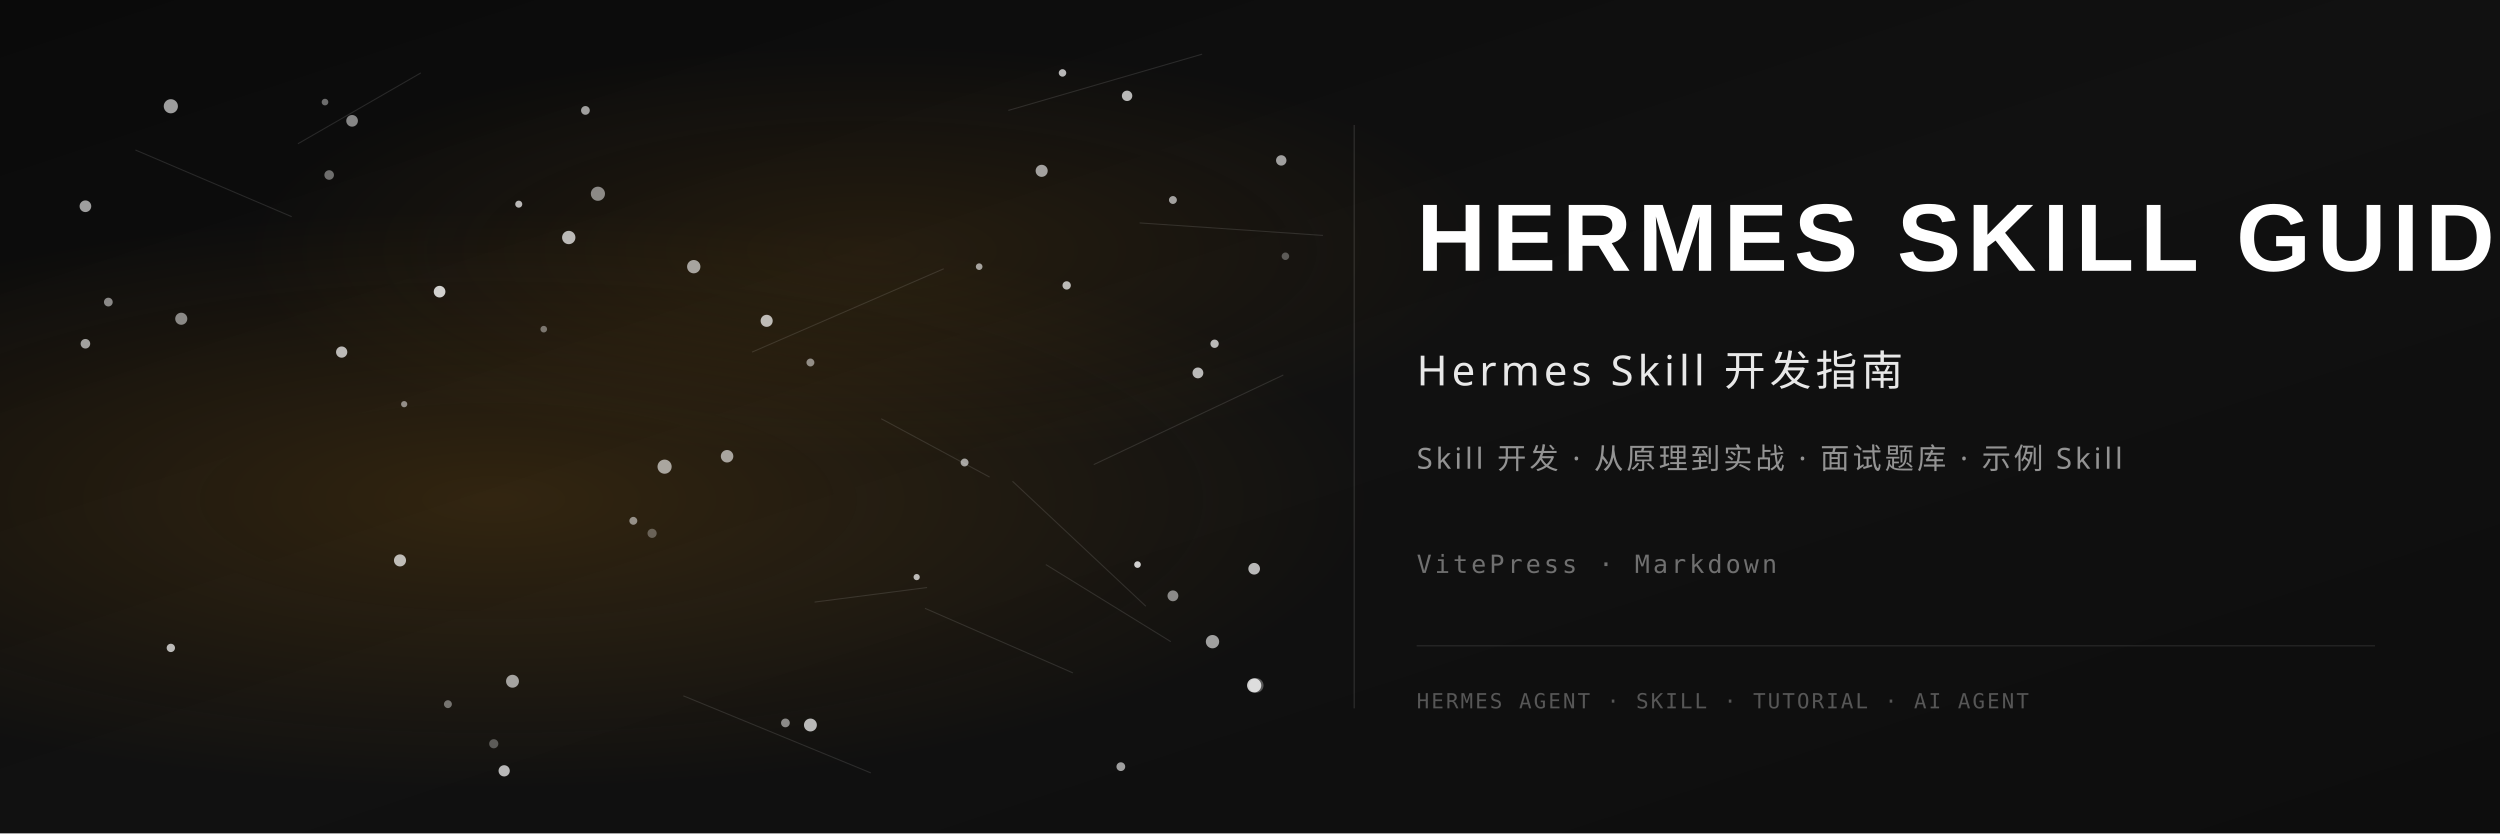
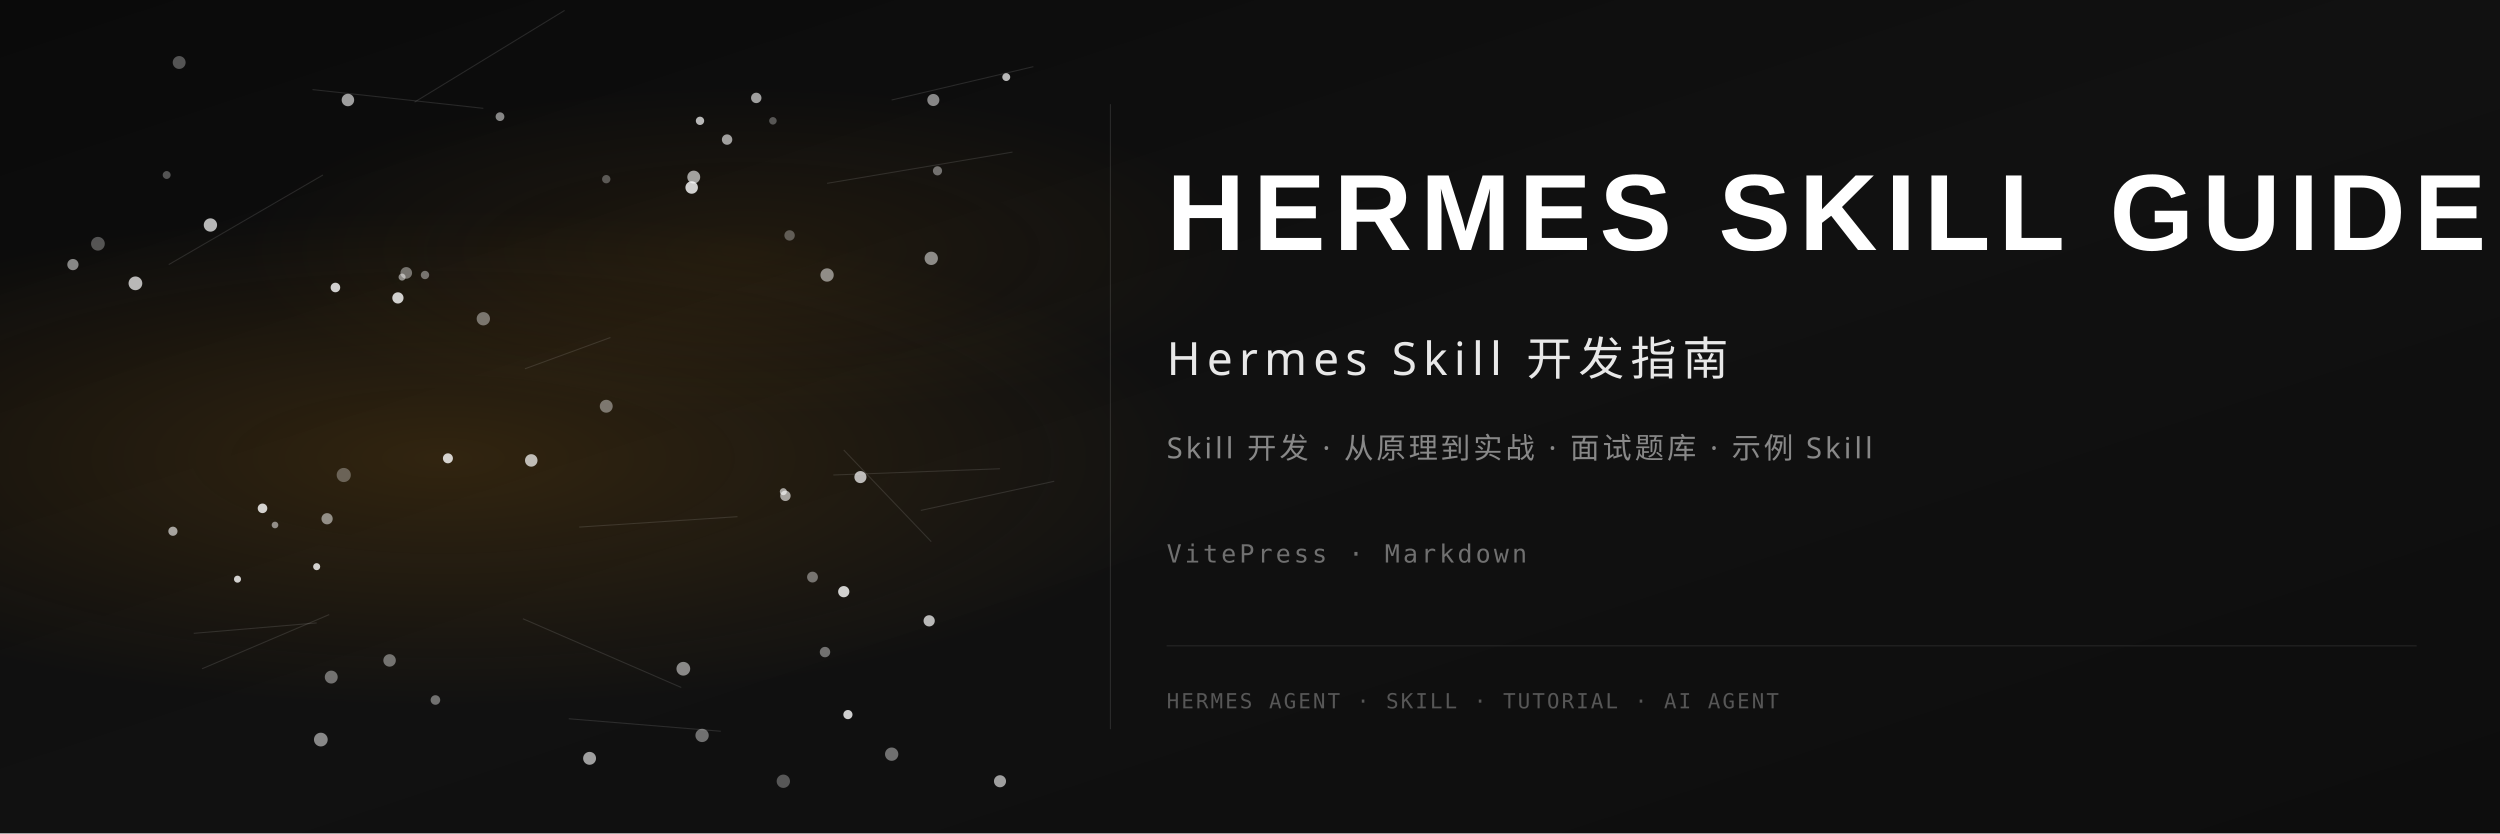
<svg xmlns="http://www.w3.org/2000/svg" viewBox="0 0 1200 400" width="1200" height="400">
  <defs>
    <linearGradient id="bg" x1="0%" y1="0%" x2="100%" y2="100%">
      <stop offset="0%" style="stop-color:#0a0a0a" />
      <stop offset="50%" style="stop-color:#111111" />
      <stop offset="100%" style="stop-color:#0d0d0d" />
    </linearGradient>
-     <radialGradient id="glow1" cx="20%" cy="60%" r="35%">
+     <radialGradient id="glow1" cx="18%" cy="55%" r="30%">
      <stop offset="0%" style="stop-color:#F39C12;stop-opacity:0.15" />
      <stop offset="100%" style="stop-color:#F39C12;stop-opacity:0" />
    </radialGradient>
-     <radialGradient id="glow2" cx="35%" cy="30%" r="25%">
-       <stop offset="0%" style="stop-color:#F39C12;stop-opacity:0.1" />
+     <radialGradient id="glow2" cx="30%" cy="30%" r="20%">
+       <stop offset="0%" style="stop-color:#F39C12;stop-opacity:0.08" />
      <stop offset="100%" style="stop-color:#F39C12;stop-opacity:0" />
    </radialGradient>
  </defs>
  <rect width="1200" height="400" fill="url(#bg)" />
  <rect width="1200" height="400" fill="url(#glow1)" />
  <rect width="1200" height="400" fill="url(#glow2)" />
-   <circle cx="615" cy="77" r="2.5" fill="white" opacity="0.6" />
-   <circle cx="287" cy="93" r="3.4" fill="white" opacity="0.5" />
-   <circle cx="463" cy="222" r="1.9" fill="white" opacity="0.6" />
-   <circle cx="602" cy="329" r="3.4" fill="white" opacity="0.8" />
-   <circle cx="602" cy="273" r="2.8" fill="white" opacity="0.7" />
-   <circle cx="582" cy="308" r="3.2" fill="white" opacity="0.6" />
-   <circle cx="169" cy="58" r="2.8" fill="white" opacity="0.5" />
-   <circle cx="249" cy="98" r="1.7" fill="white" opacity="0.7" />
-   <circle cx="583" cy="165" r="2.0" fill="white" opacity="0.7" />
-   <circle cx="41" cy="99" r="2.8" fill="white" opacity="0.6" />
-   <circle cx="281" cy="53" r="2.1" fill="white" opacity="0.6" />
-   <circle cx="538" cy="368" r="2.1" fill="white" opacity="0.6" />
-   <circle cx="377" cy="347" r="2.1" fill="white" opacity="0.5" />
-   <circle cx="617" cy="123" r="1.8" fill="white" opacity="0.3" />
-   <circle cx="368" cy="154" r="2.9" fill="white" opacity="0.7" />
-   <circle cx="194" cy="194" r="1.5" fill="white" opacity="0.5" />
-   <circle cx="215" cy="338" r="1.9" fill="white" opacity="0.4" />
-   <circle cx="470" cy="128" r="1.6" fill="white" opacity="0.6" />
-   <circle cx="575" cy="179" r="2.6" fill="white" opacity="0.7" />
-   <circle cx="389" cy="348" r="3.1" fill="white" opacity="0.7" />
-   <circle cx="41" cy="165" r="2.3" fill="white" opacity="0.6" />
-   <circle cx="333" cy="128" r="3.2" fill="white" opacity="0.6" />
-   <circle cx="237" cy="357" r="2.2" fill="white" opacity="0.3" />
-   <circle cx="304" cy="250" r="1.9" fill="white" opacity="0.5" />
-   <circle cx="512" cy="137" r="2.0" fill="white" opacity="0.7" />
-   <circle cx="82" cy="311" r="2.0" fill="white" opacity="0.7" />
-   <circle cx="563" cy="286" r="2.6" fill="white" opacity="0.5" />
-   <circle cx="313" cy="256" r="2.2" fill="white" opacity="0.3" />
-   <circle cx="500" cy="82" r="2.9" fill="white" opacity="0.6" />
-   <circle cx="82" cy="51" r="3.4" fill="white" opacity="0.6" />
-   <circle cx="510" cy="35" r="1.8" fill="white" opacity="0.7" />
-   <circle cx="164" cy="169" r="2.7" fill="white" opacity="0.7" />
-   <circle cx="389" cy="174" r="1.9" fill="white" opacity="0.5" />
-   <circle cx="261" cy="158" r="1.6" fill="white" opacity="0.4" />
-   <circle cx="156" cy="49" r="1.6" fill="white" opacity="0.4" />
-   <circle cx="319" cy="224" r="3.4" fill="white" opacity="0.6" />
-   <circle cx="192" cy="269" r="2.9" fill="white" opacity="0.7" />
-   <circle cx="546" cy="271" r="1.6" fill="white" opacity="0.8" />
-   <circle cx="52" cy="145" r="2.1" fill="white" opacity="0.5" />
-   <circle cx="349" cy="219" r="3.0" fill="white" opacity="0.6" />
-   <circle cx="211" cy="140" r="2.8" fill="white" opacity="0.8" />
-   <circle cx="246" cy="327" r="3.1" fill="white" opacity="0.6" />
-   <circle cx="603" cy="329" r="3.5" fill="white" opacity="0.3" />
-   <circle cx="440" cy="277" r="1.5" fill="white" opacity="0.7" />
-   <circle cx="563" cy="96" r="1.9" fill="white" opacity="0.6" />
-   <circle cx="242" cy="370" r="2.7" fill="white" opacity="0.7" />
-   <circle cx="541" cy="46" r="2.5" fill="white" opacity="0.7" />
-   <circle cx="158" cy="84" r="2.3" fill="white" opacity="0.4" />
-   <circle cx="273" cy="114" r="3.2" fill="white" opacity="0.7" />
-   <circle cx="87" cy="153" r="2.9" fill="white" opacity="0.5" />
-   <line x1="444" y1="292" x2="515" y2="323" stroke="white" stroke-width="0.5" opacity="0.12" />
-   <line x1="502" y1="271" x2="562" y2="308" stroke="white" stroke-width="0.5" opacity="0.12" />
-   <line x1="391" y1="289" x2="445" y2="282" stroke="white" stroke-width="0.5" opacity="0.12" />
-   <line x1="143" y1="69" x2="202" y2="35" stroke="white" stroke-width="0.5" opacity="0.12" />
-   <line x1="486" y1="231" x2="550" y2="291" stroke="white" stroke-width="0.5" opacity="0.12" />
-   <line x1="361" y1="169" x2="453" y2="129" stroke="white" stroke-width="0.5" opacity="0.12" />
-   <line x1="65" y1="72" x2="140" y2="104" stroke="white" stroke-width="0.5" opacity="0.12" />
-   <line x1="423" y1="201" x2="475" y2="229" stroke="white" stroke-width="0.5" opacity="0.12" />
-   <line x1="484" y1="53" x2="577" y2="26" stroke="white" stroke-width="0.5" opacity="0.12" />
-   <line x1="525" y1="223" x2="616" y2="180" stroke="white" stroke-width="0.5" opacity="0.12" />
-   <line x1="547" y1="107" x2="635" y2="113" stroke="white" stroke-width="0.5" opacity="0.12" />
-   <line x1="328" y1="334" x2="418" y2="371" stroke="white" stroke-width="0.5" opacity="0.12" />
-   <line x1="650" y1="60" x2="650" y2="340" stroke="white" stroke-width="0.5" opacity="0.15" />
-   <text x="680" y="130" font-family="'SF Pro Display','Helvetica Neue',Arial,sans-serif" font-size="46" font-weight="800" fill="white" letter-spacing="3">HERMES SKILL GUIDE</text>
-   <text x="680" y="185" font-family="'Noto Sans SC','PingFang SC','Microsoft YaHei',sans-serif" font-size="20" font-weight="500" fill="white" opacity="0.9" letter-spacing="2">Hermes Skill 开发指南</text>
-   <text x="680" y="225" font-family="'Noto Sans SC','PingFang SC','Microsoft YaHei',sans-serif" font-size="14" font-weight="300" fill="white" opacity="0.55" letter-spacing="1.5">Skill 开发 · 从原理到实战 · 面试题库 · 示例 Skill</text>
-   <text x="680" y="275" font-family="'SF Mono','Fira Code','Consolas',monospace" font-size="12" fill="white" opacity="0.4" letter-spacing="1.5">VitePress · Markdown</text>
-   <line x1="680" y1="310" x2="1140" y2="310" stroke="white" stroke-width="0.5" opacity="0.12" />
-   <text x="680" y="340" font-family="'SF Mono','Fira Code','Consolas',monospace" font-size="10" fill="white" opacity="0.3" letter-spacing="1">HERMES AGENT · SKILL · TUTORIAL · AI AGENT</text>
+   <circle cx="47" cy="117" r="3.3" fill="white" opacity="0.3" />
+   <circle cx="132" cy="252" r="1.6" fill="white" opacity="0.5" />
+   <circle cx="193" cy="133" r="1.7" fill="white" opacity="0.5" />
+   <circle cx="336" cy="58" r="2.0" fill="white" opacity="0.7" />
+   <circle cx="65" cy="136" r="3.3" fill="white" opacity="0.7" />
+   <circle cx="405" cy="284" r="2.7" fill="white" opacity="0.8" />
+   <circle cx="157" cy="249" r="2.7" fill="white" opacity="0.5" />
+   <circle cx="448" cy="48" r="2.9" fill="white" opacity="0.5" />
+   <circle cx="413" cy="229" r="2.9" fill="white" opacity="0.7" />
+   <circle cx="240" cy="56" r="2.1" fill="white" opacity="0.5" />
+   <circle cx="390" cy="277" r="2.6" fill="white" opacity="0.4" />
+   <circle cx="204" cy="132" r="2.0" fill="white" opacity="0.4" />
+   <circle cx="480" cy="375" r="2.9" fill="white" opacity="0.6" />
+   <circle cx="337" cy="353" r="3.2" fill="white" opacity="0.4" />
+   <circle cx="407" cy="343" r="2.2" fill="white" opacity="0.8" />
+   <circle cx="215" cy="220" r="2.4" fill="white" opacity="0.8" />
+   <circle cx="377" cy="238" r="2.5" fill="white" opacity="0.6" />
+   <circle cx="291" cy="195" r="3.1" fill="white" opacity="0.4" />
+   <circle cx="397" cy="132" r="3.2" fill="white" opacity="0.5" />
+   <circle cx="83" cy="255" r="2.2" fill="white" opacity="0.6" />
+   <circle cx="291" cy="86" r="2.0" fill="white" opacity="0.3" />
+   <circle cx="371" cy="58" r="1.8" fill="white" opacity="0.3" />
+   <circle cx="232" cy="153" r="3.2" fill="white" opacity="0.4" />
+   <circle cx="195" cy="131" r="2.8" fill="white" opacity="0.4" />
+   <circle cx="376" cy="375" r="3.2" fill="white" opacity="0.3" />
+   <circle cx="152" cy="272" r="1.7" fill="white" opacity="0.8" />
+   <circle cx="332" cy="90" r="3.0" fill="white" opacity="0.8" />
+   <circle cx="161" cy="138" r="2.3" fill="white" opacity="0.8" />
+   <circle cx="209" cy="336" r="2.3" fill="white" opacity="0.4" />
+   <circle cx="363" cy="47" r="2.5" fill="white" opacity="0.6" />
+   <circle cx="396" cy="313" r="2.5" fill="white" opacity="0.4" />
+   <circle cx="283" cy="364" r="3.1" fill="white" opacity="0.6" />
+   <circle cx="114" cy="278" r="1.7" fill="white" opacity="0.8" />
+   <circle cx="447" cy="124" r="3.2" fill="white" opacity="0.5" />
+   <circle cx="328" cy="321" r="3.3" fill="white" opacity="0.5" />
+   <circle cx="126" cy="244" r="2.3" fill="white" opacity="0.8" />
+   <circle cx="376" cy="236" r="1.7" fill="white" opacity="0.6" />
+   <circle cx="187" cy="317" r="3.0" fill="white" opacity="0.4" />
+   <circle cx="80" cy="84" r="1.9" fill="white" opacity="0.3" />
+   <circle cx="86" cy="30" r="3.1" fill="white" opacity="0.3" />
+   <circle cx="167" cy="48" r="3.0" fill="white" opacity="0.6" />
+   <circle cx="154" cy="355" r="3.3" fill="white" opacity="0.5" />
+   <circle cx="349" cy="67" r="2.5" fill="white" opacity="0.6" />
+   <circle cx="255" cy="221" r="3.0" fill="white" opacity="0.7" />
+   <circle cx="165" cy="228" r="3.4" fill="white" opacity="0.3" />
+   <circle cx="101" cy="108" r="3.2" fill="white" opacity="0.7" />
+   <circle cx="428" cy="362" r="3.2" fill="white" opacity="0.4" />
+   <circle cx="379" cy="113" r="2.5" fill="white" opacity="0.3" />
+   <circle cx="333" cy="85" r="3.1" fill="white" opacity="0.6" />
+   <circle cx="450" cy="82" r="2.2" fill="white" opacity="0.4" />
+   <circle cx="483" cy="37" r="1.9" fill="white" opacity="0.7" />
+   <circle cx="446" cy="298" r="2.7" fill="white" opacity="0.7" />
+   <circle cx="159" cy="325" r="3.1" fill="white" opacity="0.4" />
+   <circle cx="191" cy="143" r="2.7" fill="white" opacity="0.8" />
+   <circle cx="35" cy="127" r="2.7" fill="white" opacity="0.5" />
+   <line x1="442" y1="245" x2="506" y2="231" stroke="white" stroke-width="0.5" opacity="0.12" />
+   <line x1="251" y1="297" x2="327" y2="330" stroke="white" stroke-width="0.5" opacity="0.12" />
+   <line x1="97" y1="321" x2="158" y2="295" stroke="white" stroke-width="0.5" opacity="0.12" />
+   <line x1="150" y1="43" x2="232" y2="52" stroke="white" stroke-width="0.5" opacity="0.12" />
+   <line x1="405" y1="216" x2="447" y2="260" stroke="white" stroke-width="0.5" opacity="0.12" />
+   <line x1="397" y1="88" x2="486" y2="73" stroke="white" stroke-width="0.5" opacity="0.12" />
+   <line x1="81" y1="127" x2="155" y2="84" stroke="white" stroke-width="0.5" opacity="0.12" />
+   <line x1="93" y1="304" x2="152" y2="299" stroke="white" stroke-width="0.5" opacity="0.12" />
+   <line x1="278" y1="253" x2="354" y2="248" stroke="white" stroke-width="0.5" opacity="0.12" />
+   <line x1="273" y1="345" x2="346" y2="351" stroke="white" stroke-width="0.5" opacity="0.12" />
+   <line x1="428" y1="48" x2="496" y2="32" stroke="white" stroke-width="0.5" opacity="0.12" />
+   <line x1="400" y1="228" x2="480" y2="225" stroke="white" stroke-width="0.5" opacity="0.12" />
+   <line x1="252" y1="177" x2="293" y2="162" stroke="white" stroke-width="0.5" opacity="0.12" />
+   <line x1="199" y1="49" x2="271" y2="5" stroke="white" stroke-width="0.5" opacity="0.12" />
+   <line x1="533" y1="50" x2="533" y2="350" stroke="white" stroke-width="0.5" opacity="0.12" />
+   <text x="560" y="120" font-family="'SF Pro Display','Helvetica Neue',Arial,sans-serif" font-size="52" font-weight="800" fill="white" letter-spacing="4">HERMES SKILL GUIDE</text>
+   <text x="560" y="180" font-family="'Noto Sans SC','PingFang SC','Microsoft YaHei',sans-serif" font-size="22" font-weight="500" fill="white" opacity="0.9" letter-spacing="3">Hermes Skill 开发指南</text>
+   <text x="560" y="220" font-family="'Noto Sans SC','PingFang SC','Microsoft YaHei',sans-serif" font-size="14" font-weight="300" fill="white" opacity="0.5" letter-spacing="1.5">Skill 开发 · 从原理到实战 · 面试题库 · 示例 Skill</text>
+   <text x="560" y="270" font-family="'SF Mono','Fira Code','Consolas',monospace" font-size="12" fill="white" opacity="0.4" letter-spacing="1.5">VitePress · Markdown</text>
+   <line x1="560" y1="310" x2="1160" y2="310" stroke="white" stroke-width="0.5" opacity="0.1" />
+   <text x="560" y="340" font-family="'SF Mono','Fira Code','Consolas',monospace" font-size="10" fill="white" opacity="0.3" letter-spacing="1">HERMES AGENT · SKILL · TUTORIAL · AI AGENT</text>
</svg>
